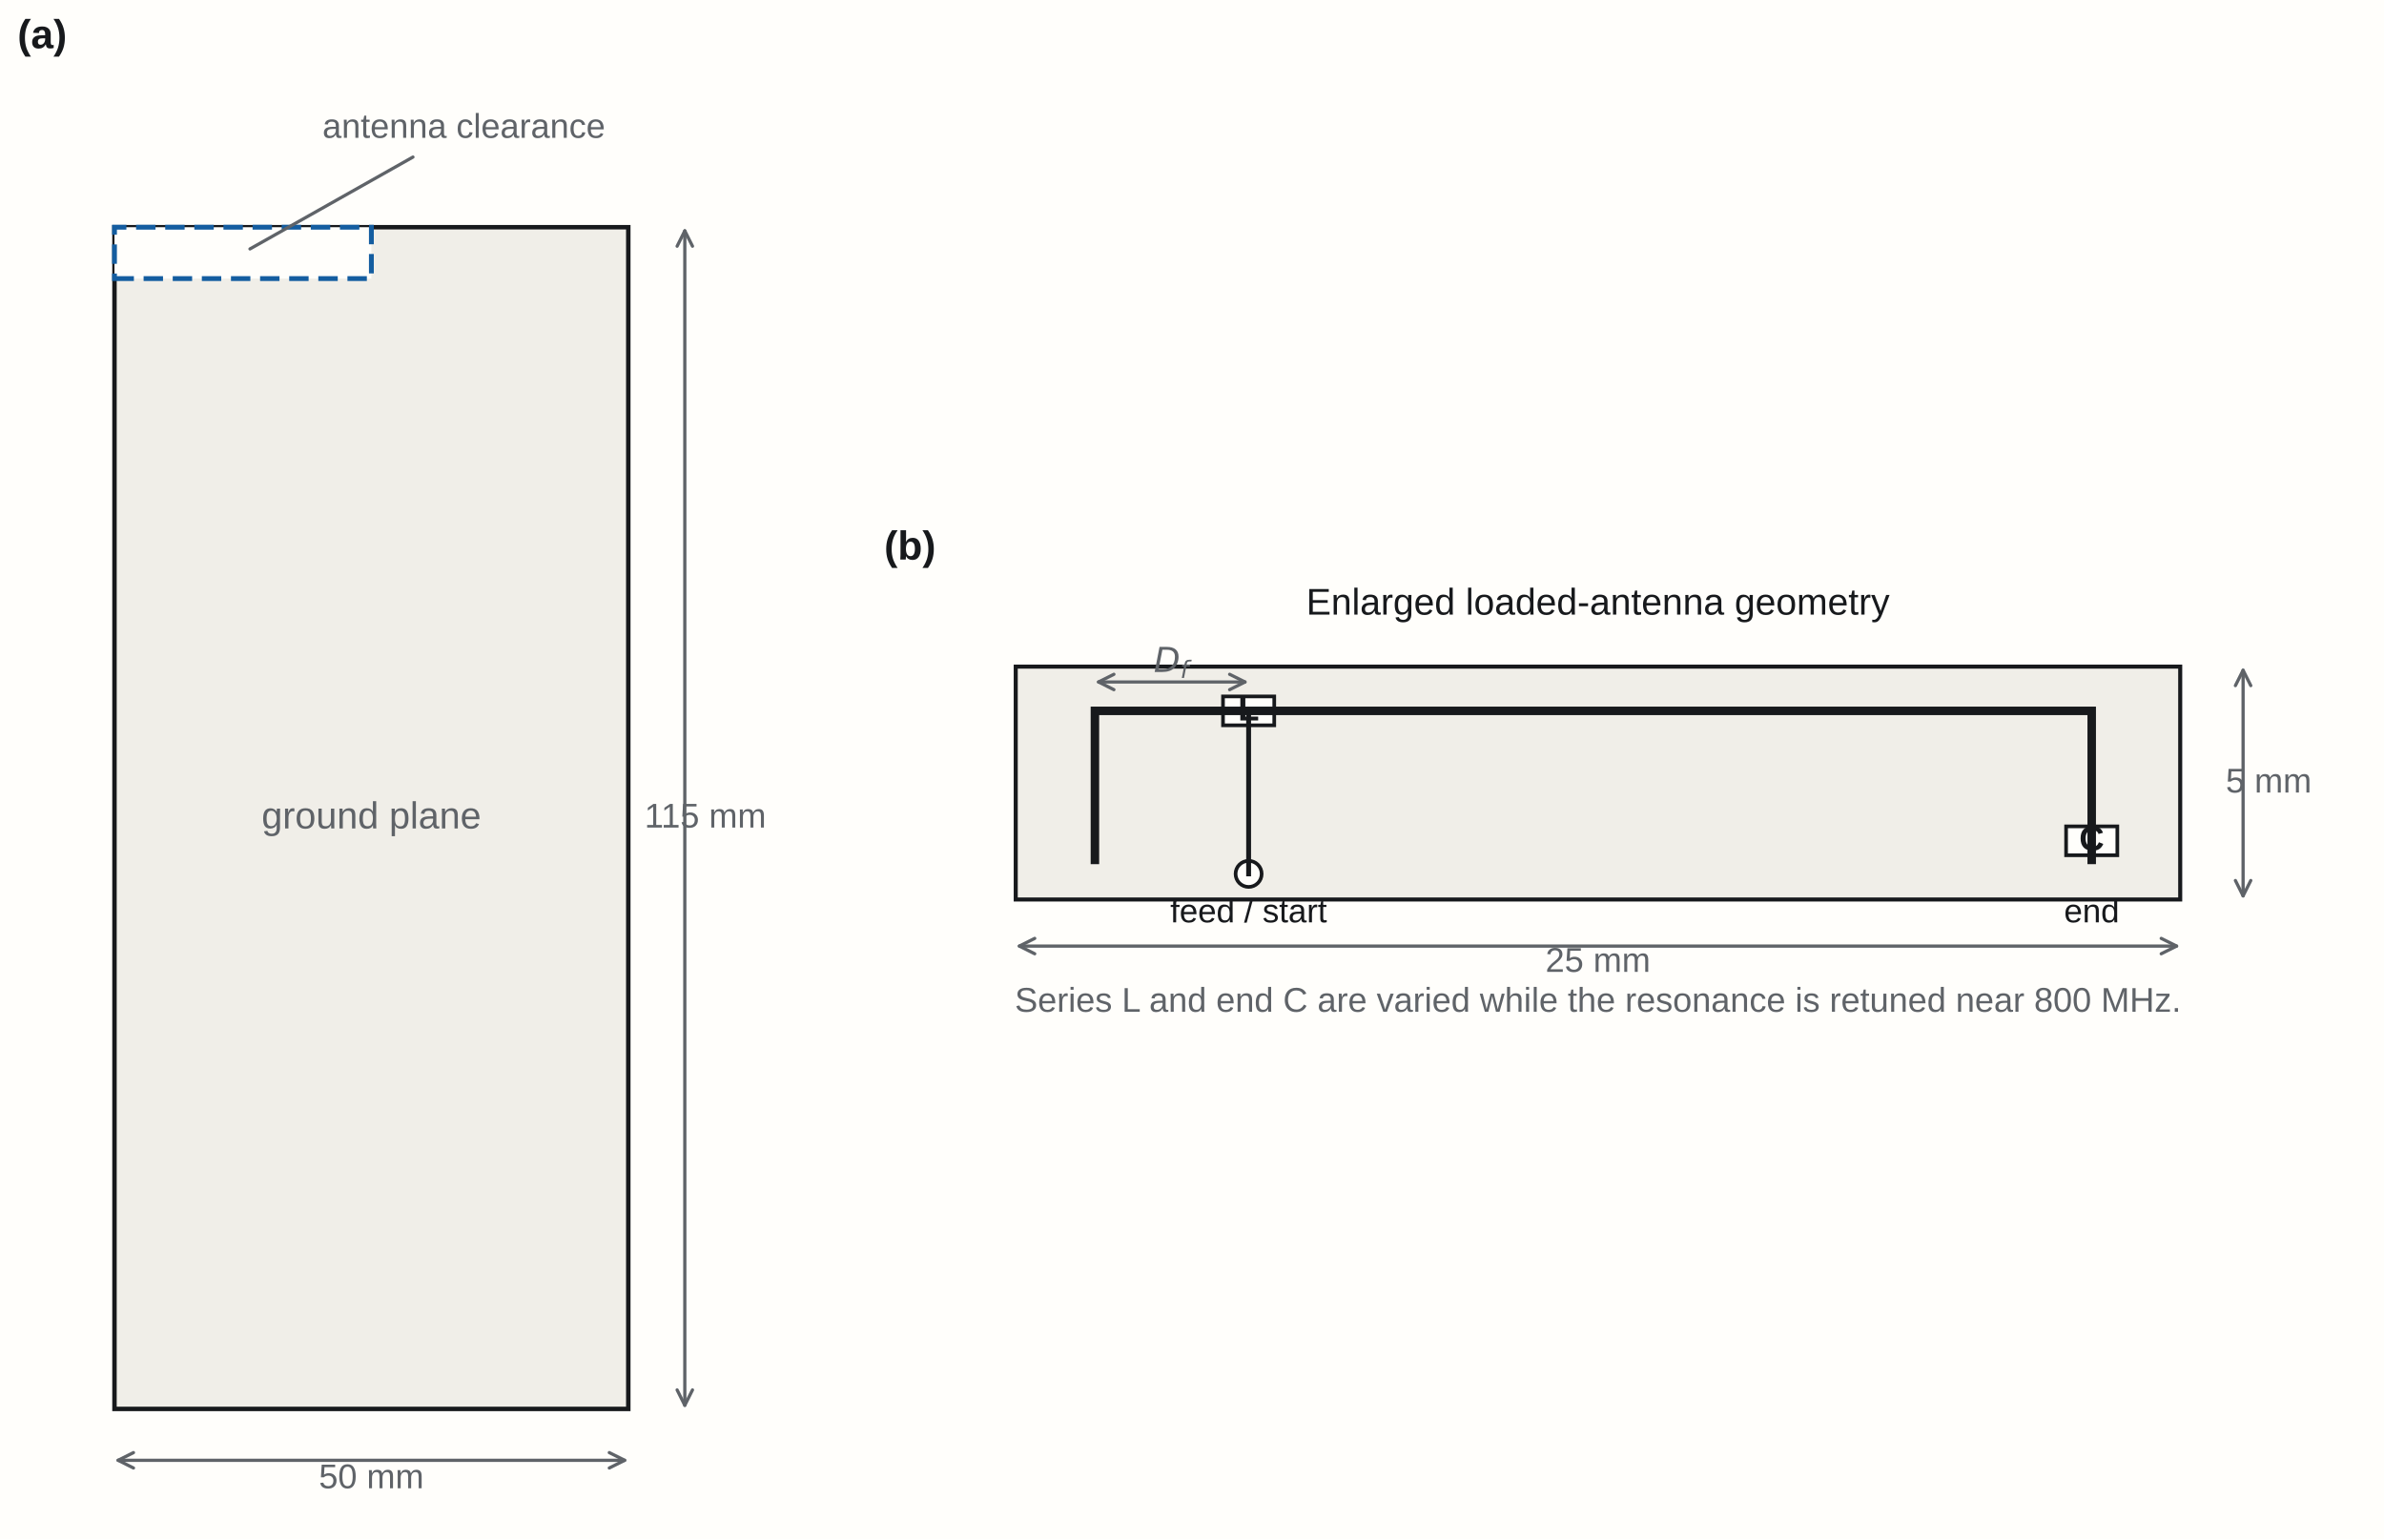
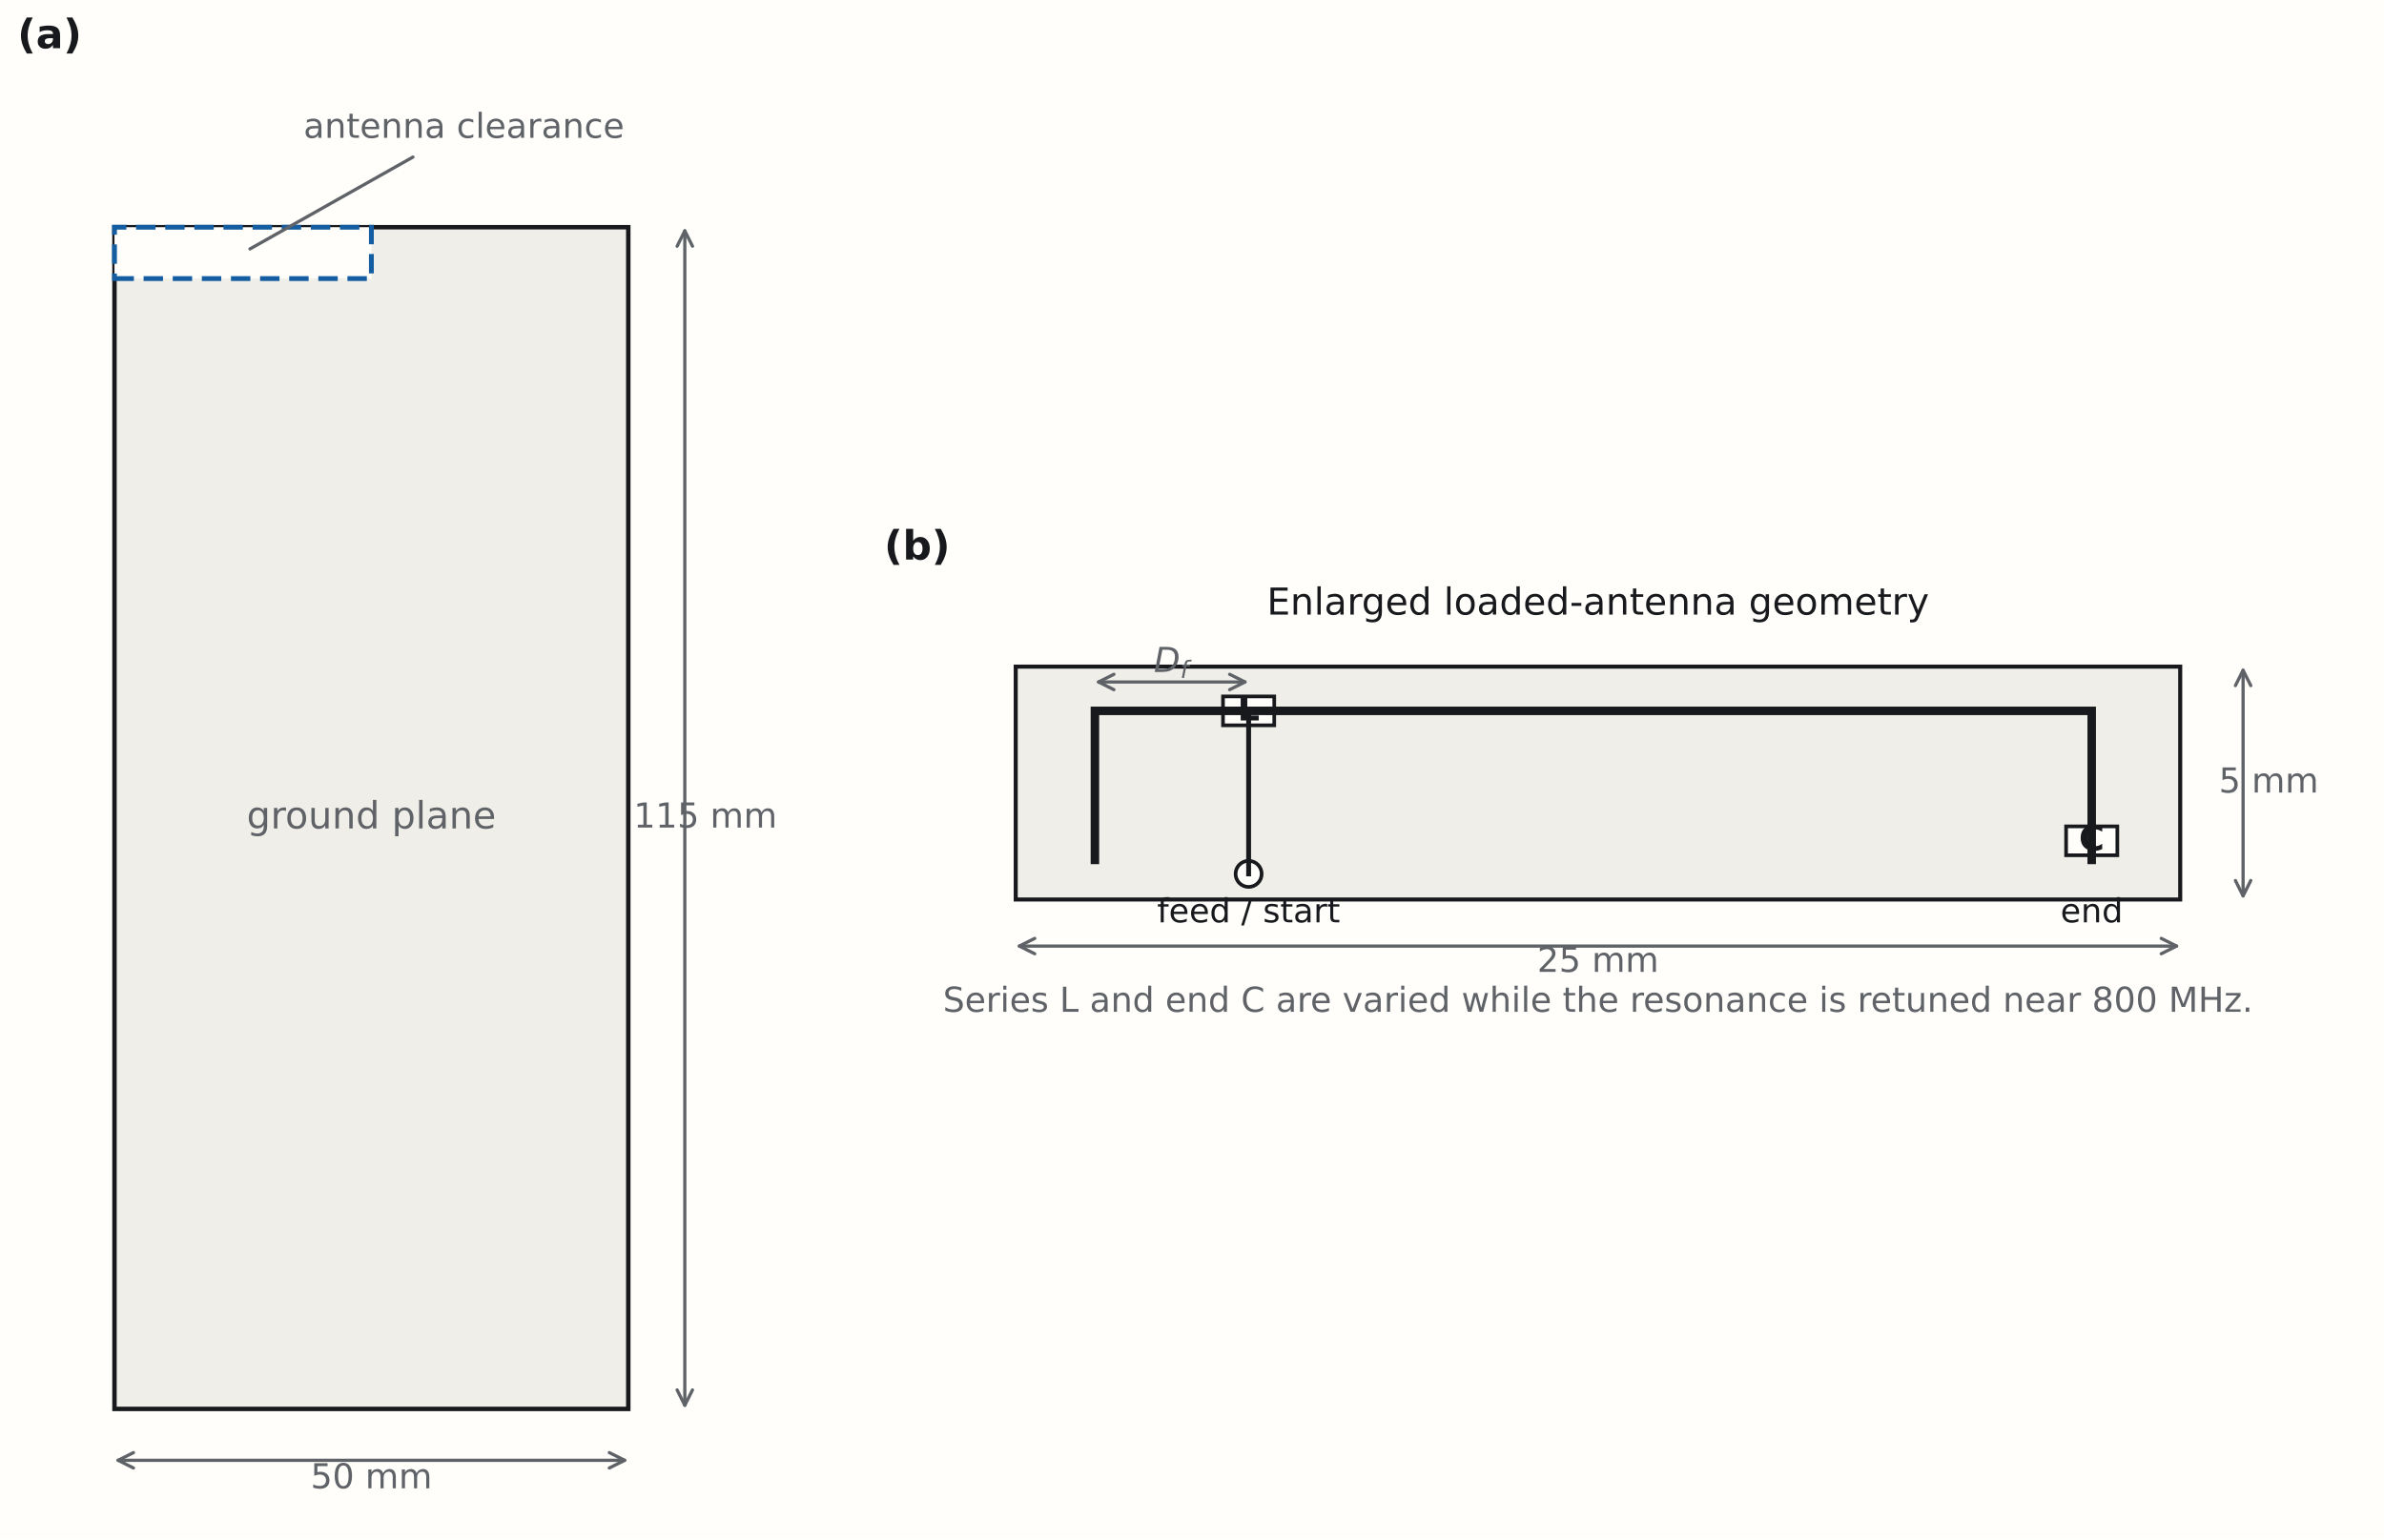
<svg xmlns="http://www.w3.org/2000/svg" width="589.446pt" height="380.639pt" viewBox="0 0 589.446 380.639" version="1.1">
  <defs>
    <style type="text/css">*{stroke-linejoin: round; stroke-linecap: butt}</style>
  </defs>
  <g id="figure_1">
    <g id="patch_1">
-       <path d="M 0 380.639  L 589.446 380.639  L 589.446 0  L 0 0  z " style="fill: #fffefb" />
+       <path d="M 0 380.639 L 589.446 380.639 L 589.446 0 L 0 0 z " style="fill: #fffefb" />
    </g>
    <g id="axes_1">
      <g id="patch_2">
-         <path d="M 28.305 348.371  L 155.345 348.371  L 155.345 56.179  L 28.305 56.179  z " clip-path="url(#pb88e9f256d)" style="fill: #f0eee8; stroke: #17191c; stroke-width: 1.1; stroke-linejoin: miter" />
+         <path d="M 28.305 348.371 L 155.345 348.371 L 155.345 56.179 L 28.305 56.179 z " clip-path="url(#pf32d69edd7)" style="fill: #f0eee8; stroke: #17191c; stroke-width: 1.1; stroke-linejoin: miter" />
      </g>
      <g id="patch_3">
-         <path d="M 28.305 68.883  L 91.825 68.883  L 91.825 56.179  L 28.305 56.179  z " clip-path="url(#pb88e9f256d)" style="fill: #fffefb; stroke-dasharray: 4.8,2.4; stroke-dashoffset: 0; stroke: #145da0; stroke-width: 1.2; stroke-linejoin: miter" />
+         <path d="M 28.305 68.883 L 91.825 68.883 L 91.825 56.179 L 28.305 56.179 z " clip-path="url(#pf32d69edd7)" style="fill: #fffefb; stroke-dasharray: 4.8,2.4; stroke-dashoffset: 0; stroke: #145da0; stroke-width: 1.2; stroke-linejoin: miter" />
      </g>
      <g id="text_1">
-         <text style="font-size: 9.3px; font-family: 'Liberation Sans'; text-anchor: middle; fill: #5f6368" x="91.825" y="204.841" transform="rotate(-0 91.82503 204.8411)">ground plane</text>
+         <text style="font-size: 9.3px; font-family: 'DejaVu Sans'; text-anchor: middle; fill: #5f6368" x="91.825" y="204.841" transform="rotate(-0 91.82503 204.8411)">ground plane</text>
      </g>
      <g id="patch_4">
-         <path d="M 102.101 38.837  Q 81.954 50.193 61.807 61.549  " style="fill: none; stroke: #5f6368; stroke-width: 0.8; stroke-linecap: round" />
+         <path d="M 102.101 38.837 Q 81.954 50.193 61.807 61.549 " style="fill: none; stroke: #5f6368; stroke-width: 0.8; stroke-linecap: round" />
      </g>
      <g id="text_2">
-         <text style="font-size: 8.5px; font-family: 'Liberation Sans'; text-anchor: middle; fill: #5f6368" x="114.692" y="34.085" transform="rotate(-0 114.6922 34.08501)">antenna clearance</text>
+         <text style="font-size: 8.5px; font-family: 'DejaVu Sans'; text-anchor: middle; fill: #5f6368" x="114.692" y="34.085" transform="rotate(-0 114.6922 34.08501)">antenna clearance</text>
      </g>
      <g id="patch_5">
-         <path d="M 29.2 361.075  Q 91.825 361.075 154.451 361.075  " style="fill: none; stroke: #5f6368; stroke-width: 0.8; stroke-linecap: round" />
-         <path d="M 33 362.975  L 29.2 361.075  L 33 359.175  " style="fill: none; stroke: #5f6368; stroke-width: 0.8; stroke-linecap: round" />
-         <path d="M 150.651 359.175  L 154.451 361.075  L 150.651 362.975  " style="fill: none; stroke: #5f6368; stroke-width: 0.8; stroke-linecap: round" />
+         <path d="M 29.2 361.075 Q 91.825 361.075 154.451 361.075 " style="fill: none; stroke: #5f6368; stroke-width: 0.8; stroke-linecap: round" />
+         <path d="M 33 362.975 L 29.2 361.075 L 33 359.175 " style="fill: none; stroke: #5f6368; stroke-width: 0.8; stroke-linecap: round" />
+         <path d="M 150.651 359.175 L 154.451 361.075 L 150.651 362.975 " style="fill: none; stroke: #5f6368; stroke-width: 0.8; stroke-linecap: round" />
      </g>
      <g id="text_3">
-         <text style="font-size: 8.5px; font-family: 'Liberation Sans'; text-anchor: middle; fill: #5f6368" x="91.825" y="367.994" transform="rotate(-0 91.82503 367.9936)">50 mm</text>
+         <text style="font-size: 8.5px; font-family: 'DejaVu Sans'; text-anchor: middle; fill: #5f6368" x="91.825" y="367.994" transform="rotate(-0 91.82503 367.9936)">50 mm</text>
      </g>
      <g id="patch_6">
-         <path d="M 169.319 347.476  Q 169.319 202.275 169.319 57.074  " style="fill: none; stroke: #5f6368; stroke-width: 0.8; stroke-linecap: round" />
-         <path d="M 171.219 343.676  L 169.319 347.476  L 167.419 343.676  " style="fill: none; stroke: #5f6368; stroke-width: 0.8; stroke-linecap: round" />
-         <path d="M 167.419 60.874  L 169.319 57.074  L 171.219 60.874  " style="fill: none; stroke: #5f6368; stroke-width: 0.8; stroke-linecap: round" />
+         <path d="M 169.319 347.476 Q 169.319 202.275 169.319 57.074 " style="fill: none; stroke: #5f6368; stroke-width: 0.8; stroke-linecap: round" />
+         <path d="M 171.219 343.676 L 169.319 347.476 L 167.419 343.676 " style="fill: none; stroke: #5f6368; stroke-width: 0.8; stroke-linecap: round" />
+         <path d="M 167.419 60.874 L 169.319 57.074 L 171.219 60.874 " style="fill: none; stroke: #5f6368; stroke-width: 0.8; stroke-linecap: round" />
      </g>
      <g id="text_4">
-         <text style="font-size: 8.5px; font-family: 'Liberation Sans'; text-anchor: middle; fill: #5f6368" x="174.401" y="204.62" transform="rotate(-0 174.4009 204.6204)">115 mm</text>
+         <text style="font-size: 8.5px; font-family: 'DejaVu Sans'; text-anchor: middle; fill: #5f6368" x="174.401" y="204.62" transform="rotate(-0 174.4009 204.6204)">115 mm</text>
      </g>
      <g id="text_5">
-         <text style="font-weight: 700; font-size: 10px; font-family: 'Liberation Sans'; text-anchor: start; fill: #17191c" x="4.32" y="11.918" transform="rotate(-0 4.32 11.91844)">(a)</text>
+         <text style="font-weight: 700; font-size: 10px; font-family: 'DejaVu Sans'; text-anchor: start; fill: #17191c" x="4.32" y="11.918" transform="rotate(-0 4.32 11.91844)">(a)</text>
      </g>
    </g>
    <g id="axes_2">
      <g id="patch_7">
-         <path d="M 251.14 222.412  L 539.059 222.412  L 539.059 164.828  L 251.14 164.828  z " clip-path="url(#p6a35f9238a)" style="fill: #f0eee8; stroke: #17191c; stroke-linejoin: miter" />
+         <path d="M 251.14 222.412 L 539.059 222.412 L 539.059 164.828 L 251.14 164.828 z " clip-path="url(#p58925098b7)" style="fill: #f0eee8; stroke: #17191c; stroke-linejoin: miter" />
      </g>
      <g id="patch_8">
-         <path d="M 308.724 219.302  C 309.579 219.302 310.399 218.962 311.004 218.358  C 311.608 217.753 311.948 216.933 311.948 216.077  C 311.948 215.222 311.608 214.402 311.004 213.797  C 310.399 213.192 309.579 212.853 308.724 212.853  C 307.868 212.853 307.048 213.192 306.443 213.797  C 305.839 214.402 305.499 215.222 305.499 216.077  C 305.499 216.933 305.839 217.753 306.443 218.358  C 307.048 218.962 307.868 219.302 308.724 219.302  z " clip-path="url(#p6a35f9238a)" style="fill: #fffefb; stroke: #17191c; stroke-width: 0.9; stroke-linejoin: miter" />
+         <path d="M 308.724 219.302 C 309.579 219.302 310.399 218.962 311.004 218.358 C 311.608 217.753 311.948 216.933 311.948 216.077 C 311.948 215.222 311.608 214.402 311.004 213.797 C 310.399 213.192 309.579 212.853 308.724 212.853 C 307.868 212.853 307.048 213.192 306.443 213.797 C 305.839 214.402 305.499 215.222 305.499 216.077 C 305.499 216.933 305.839 217.753 306.443 218.358 C 307.048 218.962 307.868 219.302 308.724 219.302 z " clip-path="url(#p58925098b7)" style="fill: #fffefb; stroke: #17191c; stroke-width: 0.9; stroke-linejoin: miter" />
      </g>
      <g id="patch_9">
-         <path d="M 302.389 179.339  L 315.058 179.339  L 315.058 172.198  L 302.389 172.198  z " clip-path="url(#p6a35f9238a)" style="fill: #fffefb; stroke: #17191c; stroke-width: 0.9; stroke-linejoin: miter" />
+         <path d="M 302.389 179.339 L 315.058 179.339 L 315.058 172.198 L 302.389 172.198 z " clip-path="url(#p58925098b7)" style="fill: #fffefb; stroke: #17191c; stroke-width: 0.9; stroke-linejoin: miter" />
      </g>
      <g id="patch_10">
-         <path d="M 510.843 211.471  L 523.512 211.471  L 523.512 204.33  L 510.843 204.33  z " clip-path="url(#p6a35f9238a)" style="fill: #fffefb; stroke: #17191c; stroke-width: 0.9; stroke-linejoin: miter" />
+         <path d="M 510.843 211.471 L 523.512 211.471 L 523.512 204.33 L 510.843 204.33 z " clip-path="url(#p58925098b7)" style="fill: #fffefb; stroke: #17191c; stroke-width: 0.9; stroke-linejoin: miter" />
      </g>
      <g id="line2d_1">
-         <path d="M 270.718 212.622  L 270.718 175.769  L 517.177 175.769  L 517.177 212.622  " clip-path="url(#p6a35f9238a)" style="fill: none; stroke: #17191c; stroke-width: 2.1; stroke-linejoin: miter; stroke-linecap: square" />
+         <path d="M 270.718 212.622 L 270.718 175.769 L 517.177 175.769 L 517.177 212.622 " clip-path="url(#p58925098b7)" style="fill: none; stroke: #17191c; stroke-width: 2.1; stroke-linejoin: miter; stroke-linecap: square" />
      </g>
      <g id="line2d_2">
-         <path d="M 308.724 216.077  L 308.724 175.769  " clip-path="url(#p6a35f9238a)" style="fill: none; stroke: #17191c; stroke-width: 1.2; stroke-linecap: square" />
+         <path d="M 308.724 216.077 L 308.724 175.769 " clip-path="url(#p58925098b7)" style="fill: none; stroke: #17191c; stroke-width: 1.2; stroke-linecap: square" />
      </g>
      <g id="text_6">
-         <text style="font-weight: 700; font-size: 8.6px; font-family: 'Liberation Sans'; text-anchor: middle; fill: #17191c" x="308.724" y="178.142" transform="rotate(-0 308.7235 178.1416)">L</text>
+         <text style="font-weight: 700; font-size: 8.6px; font-family: 'DejaVu Sans'; text-anchor: middle; fill: #17191c" x="308.724" y="178.142" transform="rotate(-0 308.7235 178.1416)">L</text>
      </g>
      <g id="text_7">
-         <text style="font-weight: 700; font-size: 8.6px; font-family: 'Liberation Sans'; text-anchor: middle; fill: #17191c" x="517.177" y="210.273" transform="rotate(-0 517.1774 210.2735)">C</text>
+         <text style="font-weight: 700; font-size: 8.6px; font-family: 'DejaVu Sans'; text-anchor: middle; fill: #17191c" x="517.177" y="210.273" transform="rotate(-0 517.1774 210.2735)">C</text>
      </g>
      <g id="text_8">
-         <text style="font-size: 8.2px; font-family: 'Liberation Sans'; text-anchor: middle; fill: #17191c" x="308.724" y="228.066" transform="rotate(-0 308.7235 228.0664)">feed / start</text>
+         <text style="font-size: 8.2px; font-family: 'DejaVu Sans'; text-anchor: middle; fill: #17191c" x="308.724" y="228.066" transform="rotate(-0 308.7235 228.0664)">feed / start</text>
      </g>
      <g id="text_9">
-         <text style="font-size: 8.2px; font-family: 'Liberation Sans'; text-anchor: middle; fill: #17191c" x="517.177" y="228.066" transform="rotate(-0 517.1774 228.0664)">end</text>
+         <text style="font-size: 8.2px; font-family: 'DejaVu Sans'; text-anchor: middle; fill: #17191c" x="517.177" y="228.066" transform="rotate(-0 517.1774 228.0664)">end</text>
      </g>
      <g id="patch_11">
-         <path d="M 271.613 168.628  Q 289.721 168.628 307.829 168.628  " style="fill: none; stroke: #5f6368; stroke-width: 0.8; stroke-linecap: round" />
-         <path d="M 275.413 170.528  L 271.613 168.628  L 275.413 166.728  " style="fill: none; stroke: #5f6368; stroke-width: 0.8; stroke-linecap: round" />
-         <path d="M 304.029 166.728  L 307.829 168.628  L 304.029 170.528  " style="fill: none; stroke: #5f6368; stroke-width: 0.8; stroke-linecap: round" />
+         <path d="M 271.613 168.628 Q 289.721 168.628 307.829 168.628 " style="fill: none; stroke: #5f6368; stroke-width: 0.8; stroke-linecap: round" />
+         <path d="M 275.413 170.528 L 271.613 168.628 L 275.413 166.728 " style="fill: none; stroke: #5f6368; stroke-width: 0.8; stroke-linecap: round" />
+         <path d="M 304.029 166.728 L 307.829 168.628 L 304.029 170.528 " style="fill: none; stroke: #5f6368; stroke-width: 0.8; stroke-linecap: round" />
      </g>
      <g id="text_10">
        <g style="fill: #5f6368" transform="translate(285.2583 166.5972)">
          <text>
            <tspan x="0" y="-0.438" style="font-style: oblique; font-size: 8.5px; font-family: 'DejaVu Sans'; fill: #5f6368">D</tspan>
            <tspan x="6.545" y="1.039" style="font-style: oblique; font-size: 5.95px; font-family: 'DejaVu Sans'; fill: #5f6368">f</tspan>
          </text>
        </g>
      </g>
      <g id="patch_12">
-         <path d="M 252.034 233.928  Q 395.099 233.928 538.165 233.928  " style="fill: none; stroke: #5f6368; stroke-width: 0.8; stroke-linecap: round" />
-         <path d="M 255.834 235.828  L 252.034 233.928  L 255.834 232.028  " style="fill: none; stroke: #5f6368; stroke-width: 0.8; stroke-linecap: round" />
-         <path d="M 534.365 232.028  L 538.165 233.928  L 534.365 235.828  " style="fill: none; stroke: #5f6368; stroke-width: 0.8; stroke-linecap: round" />
+         <path d="M 252.034 233.928 Q 395.099 233.928 538.165 233.928 " style="fill: none; stroke: #5f6368; stroke-width: 0.8; stroke-linecap: round" />
+         <path d="M 255.834 235.828 L 252.034 233.928 L 255.834 232.028 " style="fill: none; stroke: #5f6368; stroke-width: 0.8; stroke-linecap: round" />
+         <path d="M 534.365 232.028 L 538.165 233.928 L 534.365 235.828 " style="fill: none; stroke: #5f6368; stroke-width: 0.8; stroke-linecap: round" />
      </g>
      <g id="text_11">
-         <text style="font-size: 8.5px; font-family: 'Liberation Sans'; text-anchor: middle; fill: #5f6368" x="395.099" y="240.305" transform="rotate(-0 395.0994 240.3047)">25 mm</text>
+         <text style="font-size: 8.5px; font-family: 'DejaVu Sans'; text-anchor: middle; fill: #5f6368" x="395.099" y="240.305" transform="rotate(-0 395.0994 240.3047)">25 mm</text>
      </g>
      <g id="patch_13">
-         <path d="M 554.607 221.517  Q 554.607 193.62 554.607 165.722  " style="fill: none; stroke: #5f6368; stroke-width: 0.8; stroke-linecap: round" />
-         <path d="M 556.507 217.717  L 554.607 221.517  L 552.707 217.717  " style="fill: none; stroke: #5f6368; stroke-width: 0.8; stroke-linecap: round" />
-         <path d="M 552.707 169.522  L 554.607 165.722  L 556.507 169.522  " style="fill: none; stroke: #5f6368; stroke-width: 0.8; stroke-linecap: round" />
+         <path d="M 554.607 221.517 Q 554.607 193.62 554.607 165.722 " style="fill: none; stroke: #5f6368; stroke-width: 0.8; stroke-linecap: round" />
+         <path d="M 556.507 217.717 L 554.607 221.517 L 552.707 217.717 " style="fill: none; stroke: #5f6368; stroke-width: 0.8; stroke-linecap: round" />
+         <path d="M 552.707 169.522 L 554.607 165.722 L 556.507 169.522 " style="fill: none; stroke: #5f6368; stroke-width: 0.8; stroke-linecap: round" />
      </g>
      <g id="text_12">
-         <text style="font-size: 8.5px; font-family: 'Liberation Sans'; text-anchor: middle; fill: #5f6368" x="560.941" y="195.965" transform="rotate(-0 560.9412 195.965)">5 mm</text>
+         <text style="font-size: 8.5px; font-family: 'DejaVu Sans'; text-anchor: middle; fill: #5f6368" x="560.941" y="195.965" transform="rotate(-0 560.9412 195.965)">5 mm</text>
      </g>
      <g id="text_13">
-         <text style="font-size: 9.2px; font-family: 'Liberation Sans'; text-anchor: middle; fill: #17191c" x="395.099" y="151.973" transform="rotate(-0 395.0994 151.9733)">Enlarged loaded-antenna geometry</text>
+         <text style="font-size: 9.2px; font-family: 'DejaVu Sans'; text-anchor: middle; fill: #17191c" x="395.099" y="151.973" transform="rotate(-0 395.0994 151.9733)">Enlarged loaded-antenna geometry</text>
      </g>
      <g id="text_14">
-         <text style="font-size: 8.5px; font-family: 'Liberation Sans'; text-anchor: middle; fill: #5f6368" x="395.099" y="250.176" transform="rotate(-0 395.0994 250.1763)">Series L and end C are varied while the resonance is retuned near 800 MHz.</text>
+         <text style="font-size: 8.5px; font-family: 'DejaVu Sans'; text-anchor: middle; fill: #5f6368" x="395.099" y="250.176" transform="rotate(-0 395.0994 250.1763)">Series L and end C are varied while the resonance is retuned near 800 MHz.</text>
      </g>
      <g id="text_15">
-         <text style="font-weight: 700; font-size: 10px; font-family: 'Liberation Sans'; text-anchor: start; fill: #17191c" x="218.616" y="138.362" transform="rotate(-0 218.6161 138.362)">(b)</text>
+         <text style="font-weight: 700; font-size: 10px; font-family: 'DejaVu Sans'; text-anchor: start; fill: #17191c" x="218.616" y="138.362" transform="rotate(-0 218.6161 138.362)">(b)</text>
      </g>
    </g>
  </g>
  <defs>
-     <clipPath id="pb88e9f256d">
+     <clipPath id="pf32d69edd7">
      <rect x="7.979" y="15.526" width="182.937" height="360.793" />
    </clipPath>
-     <clipPath id="p6a35f9238a">
+     <clipPath id="p58925098b7">
      <rect x="225.803" y="139.491" width="359.324" height="112.865" />
    </clipPath>
  </defs>
</svg>
